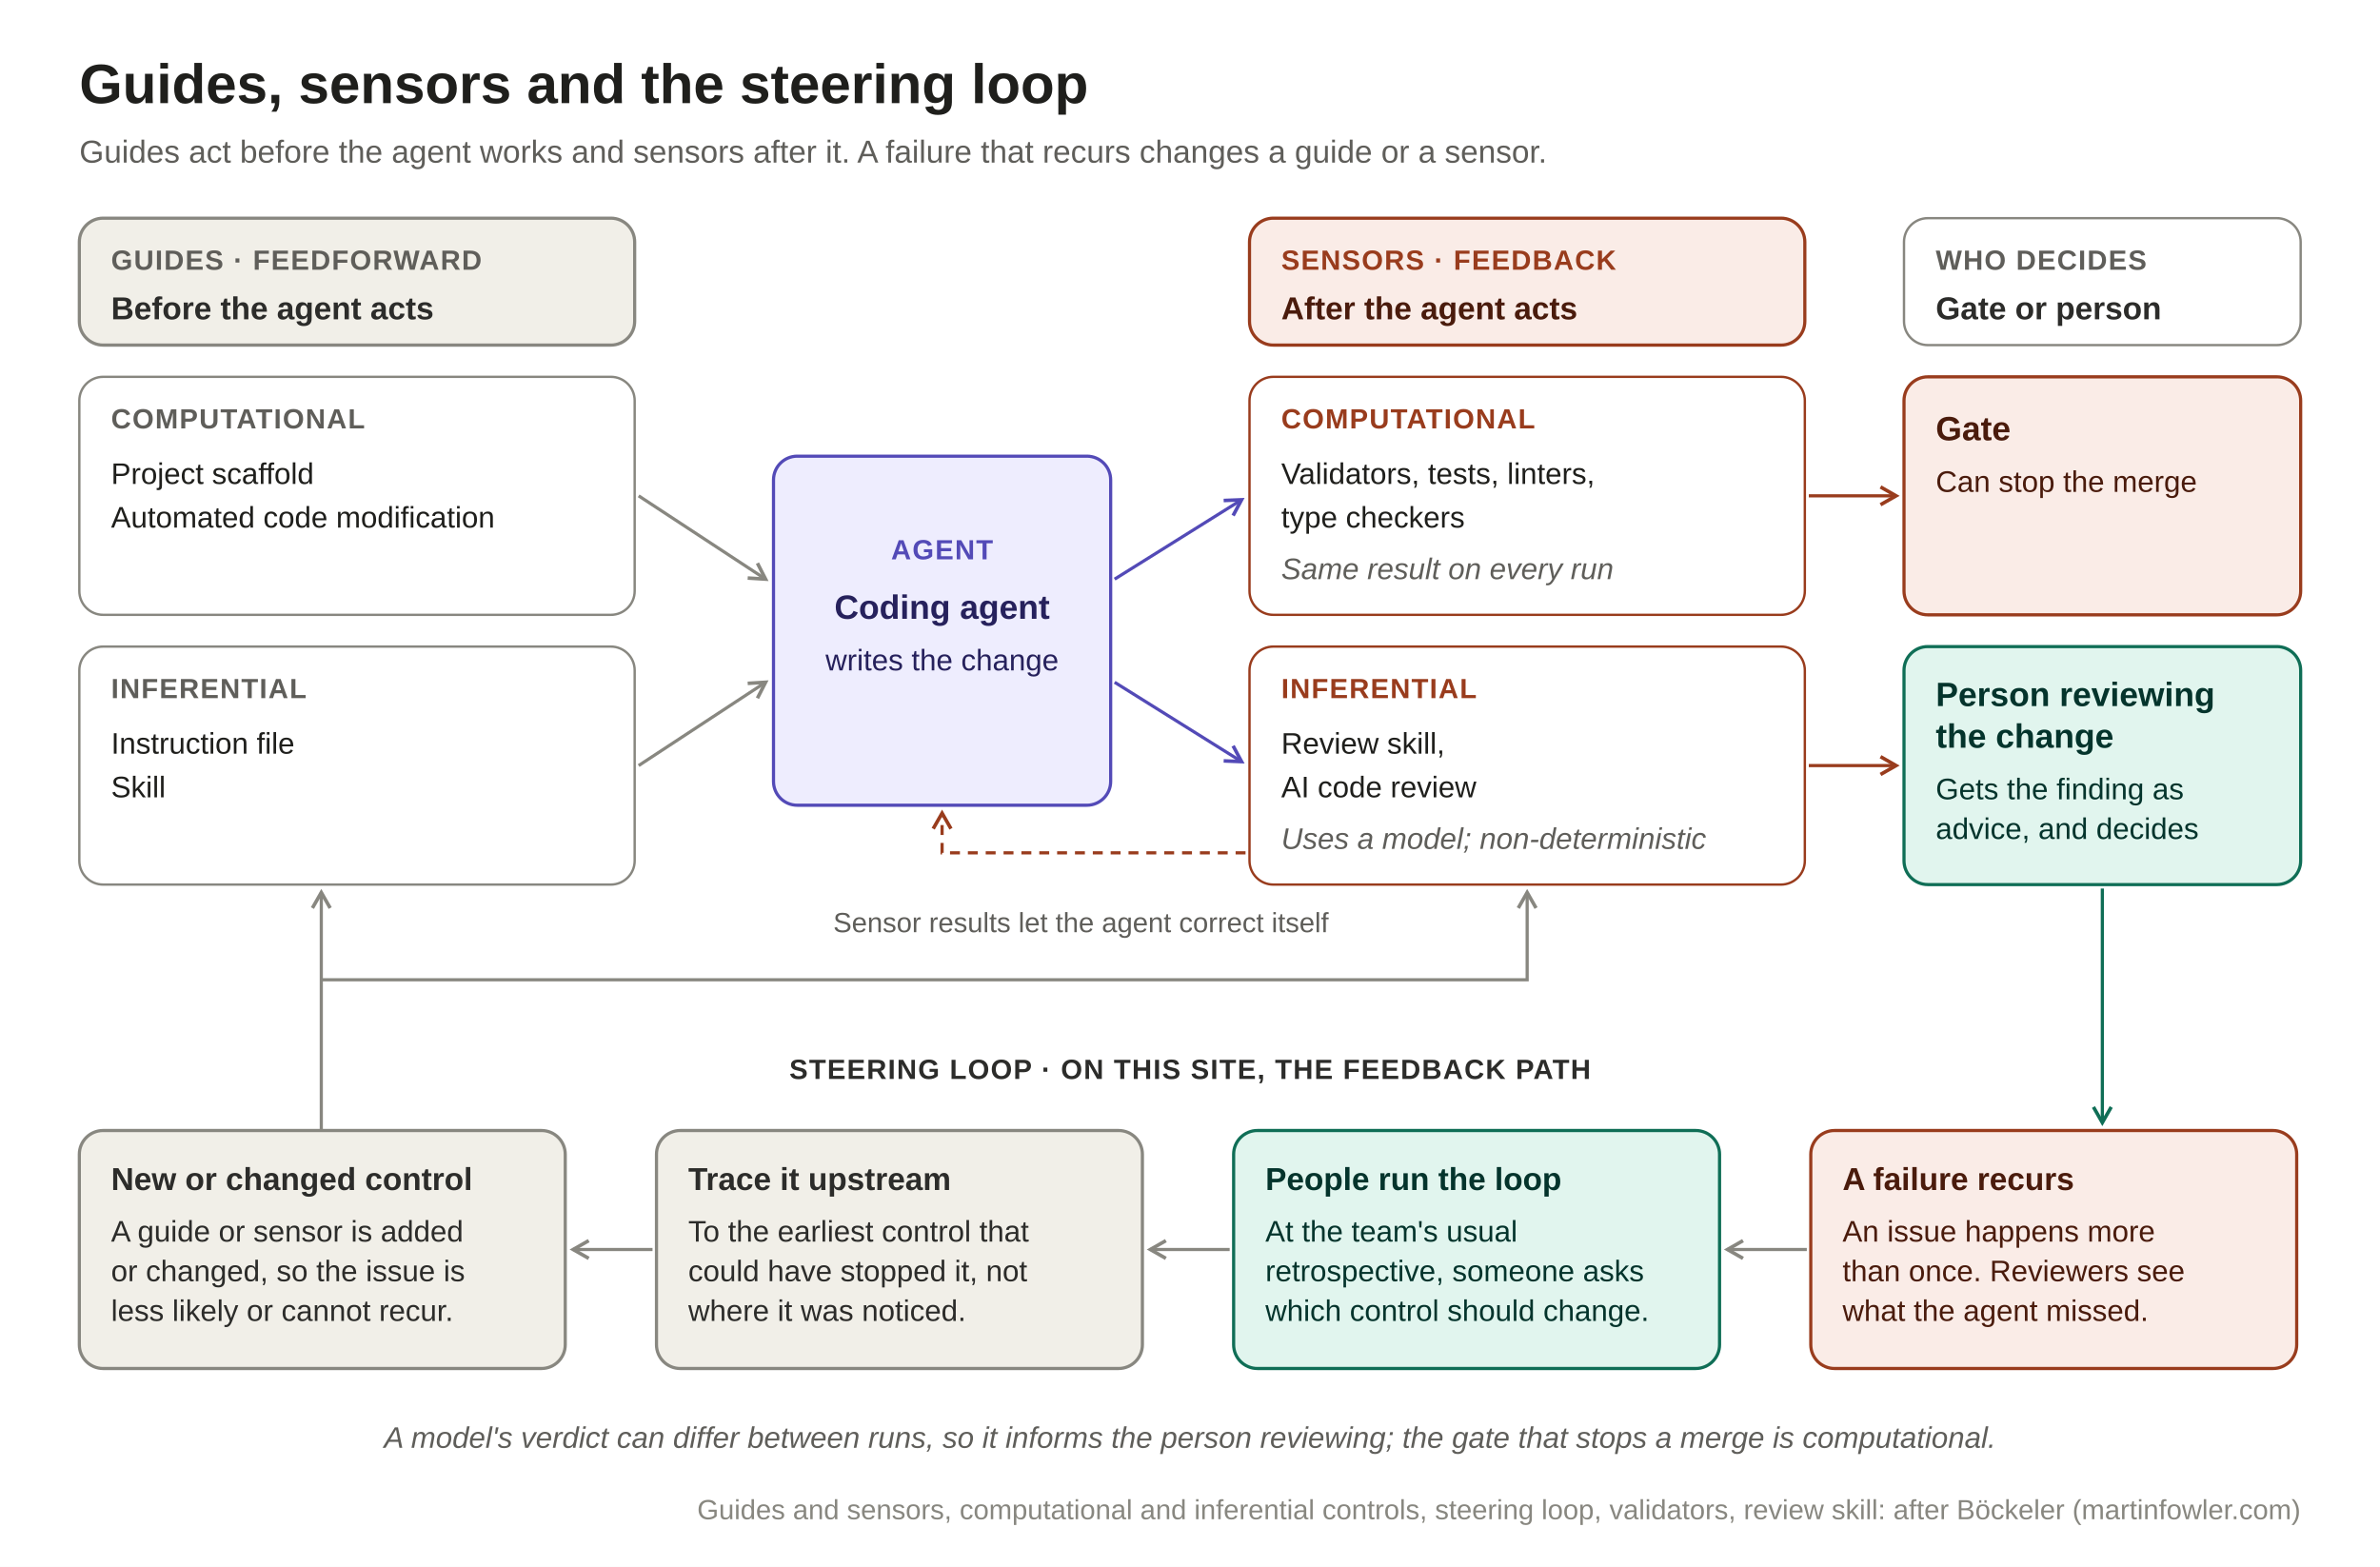
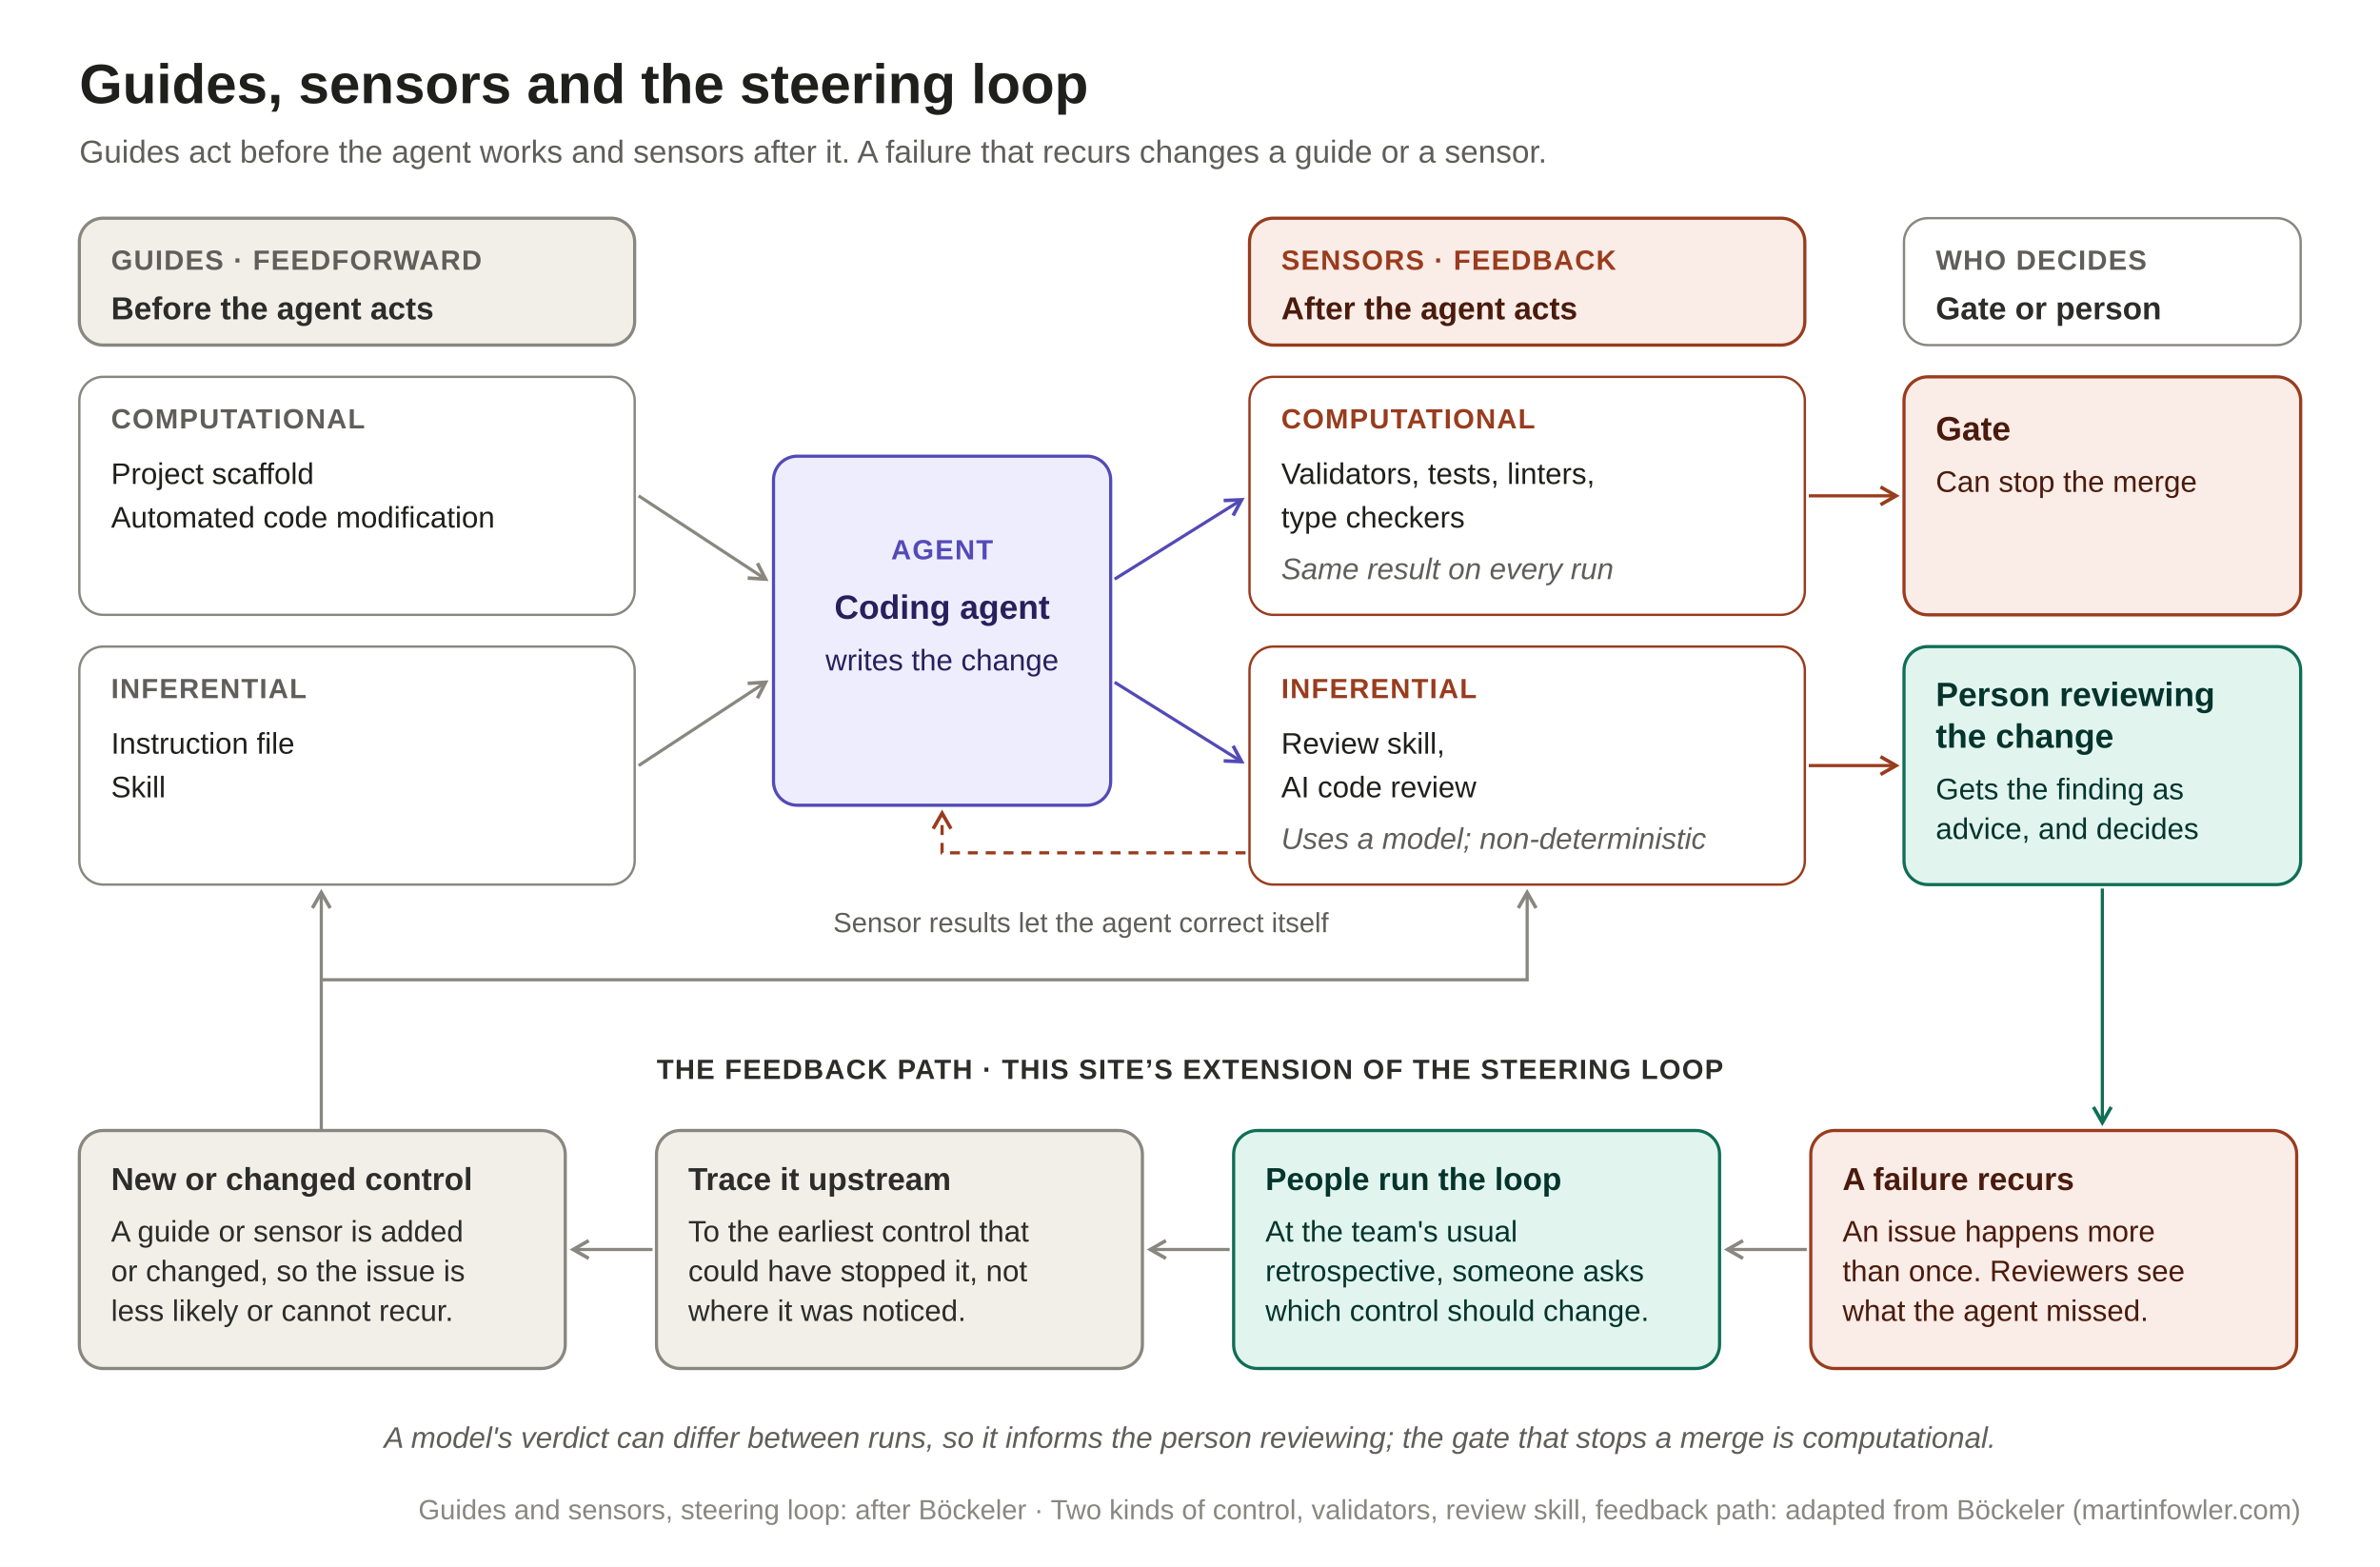
<svg xmlns="http://www.w3.org/2000/svg" width="1200" height="790" viewBox="0 0 1200 790" font-family="&quot;Liberation Sans&quot;,&quot;DejaVu Sans&quot;,Arial,sans-serif" data-references="bockeler-harness bockeler-sensors tw-radar-feedback-sensors">
  <defs>
    <marker id="a" viewBox="0 0 10 10" refX="8" refY="5" markerWidth="7" markerHeight="7" orient="auto">
      <path d="M1 1L8 5L1 9" fill="none" stroke="#888780" stroke-width="1.6" />
    </marker>
    <marker id="p" viewBox="0 0 10 10" refX="8" refY="5" markerWidth="7" markerHeight="7" orient="auto">
      <path d="M1 1L8 5L1 9" fill="none" stroke="#534AB7" stroke-width="1.6" />
    </marker>
    <marker id="r" viewBox="0 0 10 10" refX="8" refY="5" markerWidth="7" markerHeight="7" orient="auto">
      <path d="M1 1L8 5L1 9" fill="none" stroke="#993C1D" stroke-width="1.6" />
    </marker>
    <marker id="t" viewBox="0 0 10 10" refX="8" refY="5" markerWidth="7" markerHeight="7" orient="auto">
      <path d="M1 1L8 5L1 9" fill="none" stroke="#0F6E56" stroke-width="1.6" />
    </marker>
  </defs>
  <rect width="1200" height="790" fill="#fff" />
  <text x="40" y="52" font-size="28" fill="#1f1f1c" font-weight="700" text-anchor="start">Guides, sensors and the steering loop</text>
  <text x="40" y="82" font-size="16" fill="#5F5E5A" font-weight="400" text-anchor="start">Guides act before the agent works and sensors after it. A failure that recurs changes a guide or a sensor.</text>
  <rect x="40" y="110" width="280" height="64" rx="12" fill="#F1EFE8" stroke="#888780" stroke-width="1.6" />
  <text x="56" y="136" font-size="14" fill="#5F5E5A" font-weight="700" text-anchor="start" letter-spacing="0.6">GUIDES · FEEDFORWARD</text>
  <text x="56" y="161" font-size="16" fill="#2C2C2A" font-weight="700" text-anchor="start">Before the agent acts</text>
  <rect x="630" y="110" width="280" height="64" rx="12" fill="#FAECE7" stroke="#993C1D" stroke-width="1.6" />
  <text x="646" y="136" font-size="14" fill="#993C1D" font-weight="700" text-anchor="start" letter-spacing="0.6">SENSORS · FEEDBACK</text>
  <text x="646" y="161" font-size="16" fill="#4A1B0C" font-weight="700" text-anchor="start">After the agent acts</text>
  <rect x="960" y="110" width="200" height="64" rx="12" fill="#fff" stroke="#888780" stroke-width="1.2" />
  <text x="976" y="136" font-size="14" fill="#5F5E5A" font-weight="700" text-anchor="start" letter-spacing="0.6">WHO DECIDES</text>
  <text x="976" y="161" font-size="16" fill="#2C2C2A" font-weight="700" text-anchor="start">Gate or person</text>
  <rect x="40" y="190" width="280" height="120" rx="12" fill="#fff" stroke="#888780" stroke-width="1.2" />
  <text x="56" y="216" font-size="14" fill="#5F5E5A" font-weight="700" text-anchor="start" letter-spacing="0.6">COMPUTATIONAL</text>
  <text x="56" y="244" font-size="15" fill="#1f1f1c" text-anchor="start">Project scaffold</text>
  <text x="56" y="266" font-size="15" fill="#1f1f1c" text-anchor="start">Automated code modification</text>
  <rect x="40" y="326" width="280" height="120" rx="12" fill="#fff" stroke="#888780" stroke-width="1.2" />
  <text x="56" y="352" font-size="14" fill="#5F5E5A" font-weight="700" text-anchor="start" letter-spacing="0.6">INFERENTIAL</text>
  <text x="56" y="380" font-size="15" fill="#1f1f1c" text-anchor="start">Instruction file</text>
  <text x="56" y="402" font-size="15" fill="#1f1f1c" text-anchor="start">Skill</text>
  <rect x="390" y="230" width="170" height="176" rx="12" fill="#EEEDFE" stroke="#534AB7" stroke-width="1.6" />
  <text x="475" y="282" font-size="14" fill="#534AB7" font-weight="700" text-anchor="middle" letter-spacing="0.6">AGENT</text>
  <text x="475" y="312" font-size="17" fill="#26215C" font-weight="700" text-anchor="middle">Coding agent</text>
  <text x="475" y="338" font-size="15" fill="#26215C" text-anchor="middle">writes the change</text>
  <rect x="630" y="190" width="280" height="120" rx="12" fill="#fff" stroke="#993C1D" stroke-width="1.2" />
  <text x="646" y="216" font-size="14" fill="#993C1D" font-weight="700" text-anchor="start" letter-spacing="0.6">COMPUTATIONAL</text>
  <text x="646" y="244" font-size="15" fill="#1f1f1c" text-anchor="start">Validators, tests, linters,</text>
  <text x="646" y="266" font-size="15" fill="#1f1f1c" text-anchor="start">type checkers</text>
  <text x="646" y="292" font-size="15" fill="#5F5E5A" font-style="italic" text-anchor="start">Same result on every run</text>
  <rect x="630" y="326" width="280" height="120" rx="12" fill="#fff" stroke="#993C1D" stroke-width="1.2" />
  <text x="646" y="352" font-size="14" fill="#993C1D" font-weight="700" text-anchor="start" letter-spacing="0.6">INFERENTIAL</text>
  <text x="646" y="380" font-size="15" fill="#1f1f1c" text-anchor="start">Review skill,</text>
  <text x="646" y="402" font-size="15" fill="#1f1f1c" text-anchor="start">AI code review</text>
  <text x="646" y="428" font-size="15" fill="#5F5E5A" font-style="italic" text-anchor="start">Uses a model; non-deterministic</text>
  <rect x="960" y="190" width="200" height="120" rx="12" fill="#FAECE7" stroke="#993C1D" stroke-width="1.6" />
  <text x="976" y="222" font-size="17" fill="#4A1B0C" font-weight="700" text-anchor="start">Gate</text>
  <text x="976" y="248" font-size="15" fill="#4A1B0C" text-anchor="start">Can stop the merge</text>
  <rect x="960" y="326" width="200" height="120" rx="12" fill="#E1F5EE" stroke="#0F6E56" stroke-width="1.6" />
  <text x="976" y="356" font-size="17" fill="#04342C" font-weight="700" text-anchor="start">Person reviewing</text>
  <text x="976" y="377" font-size="17" fill="#04342C" font-weight="700" text-anchor="start">the change</text>
  <text x="976" y="403" font-size="15" fill="#04342C" text-anchor="start">Gets the finding as</text>
  <text x="976" y="423" font-size="15" fill="#04342C" text-anchor="start">advice, and decides</text>
  <line x1="322" y1="250" x2="386" y2="292" stroke="#888780" stroke-width="1.6" marker-end="url(#a)" />
  <line x1="322" y1="386" x2="386" y2="344" stroke="#888780" stroke-width="1.6" marker-end="url(#a)" />
  <line x1="562" y1="292" x2="626" y2="252" stroke="#534AB7" stroke-width="1.6" marker-end="url(#p)" />
  <line x1="562" y1="344" x2="626" y2="384" stroke="#534AB7" stroke-width="1.6" marker-end="url(#p)" />
  <line x1="912" y1="250" x2="956" y2="250" stroke="#993C1D" stroke-width="1.6" marker-end="url(#r)" />
  <line x1="912" y1="386" x2="956" y2="386" stroke="#993C1D" stroke-width="1.6" marker-end="url(#r)" />
  <path d="M628 430H475V410" fill="none" stroke="#993C1D" stroke-width="1.6" stroke-dasharray="5 4" marker-end="url(#r)" />
  <text x="545" y="470" font-size="14" fill="#5F5E5A" text-anchor="middle">Sensor results let the agent correct itself</text>
  <path d="M1060 448V566" fill="none" stroke="#0F6E56" stroke-width="1.6" marker-end="url(#t)" />
  <path d="M162 570V450" fill="none" stroke="#888780" stroke-width="1.6" marker-end="url(#a)" />
  <path d="M162 494H770V450" fill="none" stroke="#888780" stroke-width="1.6" marker-end="url(#a)" />
-   <text x="600" y="544" font-size="14" fill="#2C2C2A" font-weight="700" text-anchor="middle" letter-spacing="0.6">STEERING LOOP · ON THIS SITE, THE FEEDBACK PATH</text>
+   <text x="600" y="544" font-size="14" fill="#2C2C2A" font-weight="700" text-anchor="middle" letter-spacing="0.6">THE FEEDBACK PATH · THIS SITE’S EXTENSION OF THE STEERING LOOP</text>
  <rect x="913" y="570" width="245" height="120" rx="12" fill="#FAECE7" stroke="#993C1D" stroke-width="1.6" />
  <text x="929" y="600" font-size="16" fill="#4A1B0C" font-weight="700" text-anchor="start">A failure recurs</text>
  <text x="929" y="626" font-size="15" fill="#4A1B0C" text-anchor="start">An issue happens more</text>
  <text x="929" y="646" font-size="15" fill="#4A1B0C" text-anchor="start">than once. Reviewers see</text>
  <text x="929" y="666" font-size="15" fill="#4A1B0C" text-anchor="start">what the agent missed.</text>
  <line x1="911" y1="630" x2="871" y2="630" stroke="#888780" stroke-width="1.6" marker-end="url(#a)" />
  <rect x="622" y="570" width="245" height="120" rx="12" fill="#E1F5EE" stroke="#0F6E56" stroke-width="1.6" />
  <text x="638" y="600" font-size="16" fill="#04342C" font-weight="700" text-anchor="start">People run the loop</text>
  <text x="638" y="626" font-size="15" fill="#04342C" text-anchor="start">At the team's usual</text>
  <text x="638" y="646" font-size="15" fill="#04342C" text-anchor="start">retrospective, someone asks</text>
  <text x="638" y="666" font-size="15" fill="#04342C" text-anchor="start">which control should change.</text>
  <line x1="620" y1="630" x2="580" y2="630" stroke="#888780" stroke-width="1.6" marker-end="url(#a)" />
  <rect x="331" y="570" width="245" height="120" rx="12" fill="#F1EFE8" stroke="#888780" stroke-width="1.6" />
  <text x="347" y="600" font-size="16" fill="#2C2C2A" font-weight="700" text-anchor="start">Trace it upstream</text>
  <text x="347" y="626" font-size="15" fill="#2C2C2A" text-anchor="start">To the earliest control that</text>
  <text x="347" y="646" font-size="15" fill="#2C2C2A" text-anchor="start">could have stopped it, not</text>
  <text x="347" y="666" font-size="15" fill="#2C2C2A" text-anchor="start">where it was noticed.</text>
  <line x1="329" y1="630" x2="289" y2="630" stroke="#888780" stroke-width="1.6" marker-end="url(#a)" />
  <rect x="40" y="570" width="245" height="120" rx="12" fill="#F1EFE8" stroke="#888780" stroke-width="1.6" />
  <text x="56" y="600" font-size="16" fill="#2C2C2A" font-weight="700" text-anchor="start">New or changed control</text>
  <text x="56" y="626" font-size="15" fill="#2C2C2A" text-anchor="start">A guide or sensor is added</text>
  <text x="56" y="646" font-size="15" fill="#2C2C2A" text-anchor="start">or changed, so the issue is</text>
  <text x="56" y="666" font-size="15" fill="#2C2C2A" text-anchor="start">less likely or cannot recur.</text>
  <text x="600" y="730" font-size="15" fill="#5F5E5A" font-style="italic" text-anchor="middle">A model's verdict can differ between runs, so it informs the person reviewing; the gate that stops a merge is computational.</text>
-   <text class="credit" data-references="bockeler-harness bockeler-sensors" x="1160" y="766" font-size="14" fill="#888780" text-anchor="end">Guides and sensors, computational and inferential controls, steering loop, validators, review skill: after Böckeler (martinfowler.com)</text>
+   <text class="credit" data-references="bockeler-harness bockeler-sensors" x="1160" y="766" font-size="14" fill="#888780" text-anchor="end">Guides and sensors, steering loop: after Böckeler · Two kinds of control, validators, review skill, feedback path: adapted from Böckeler (martinfowler.com)</text>
</svg>
